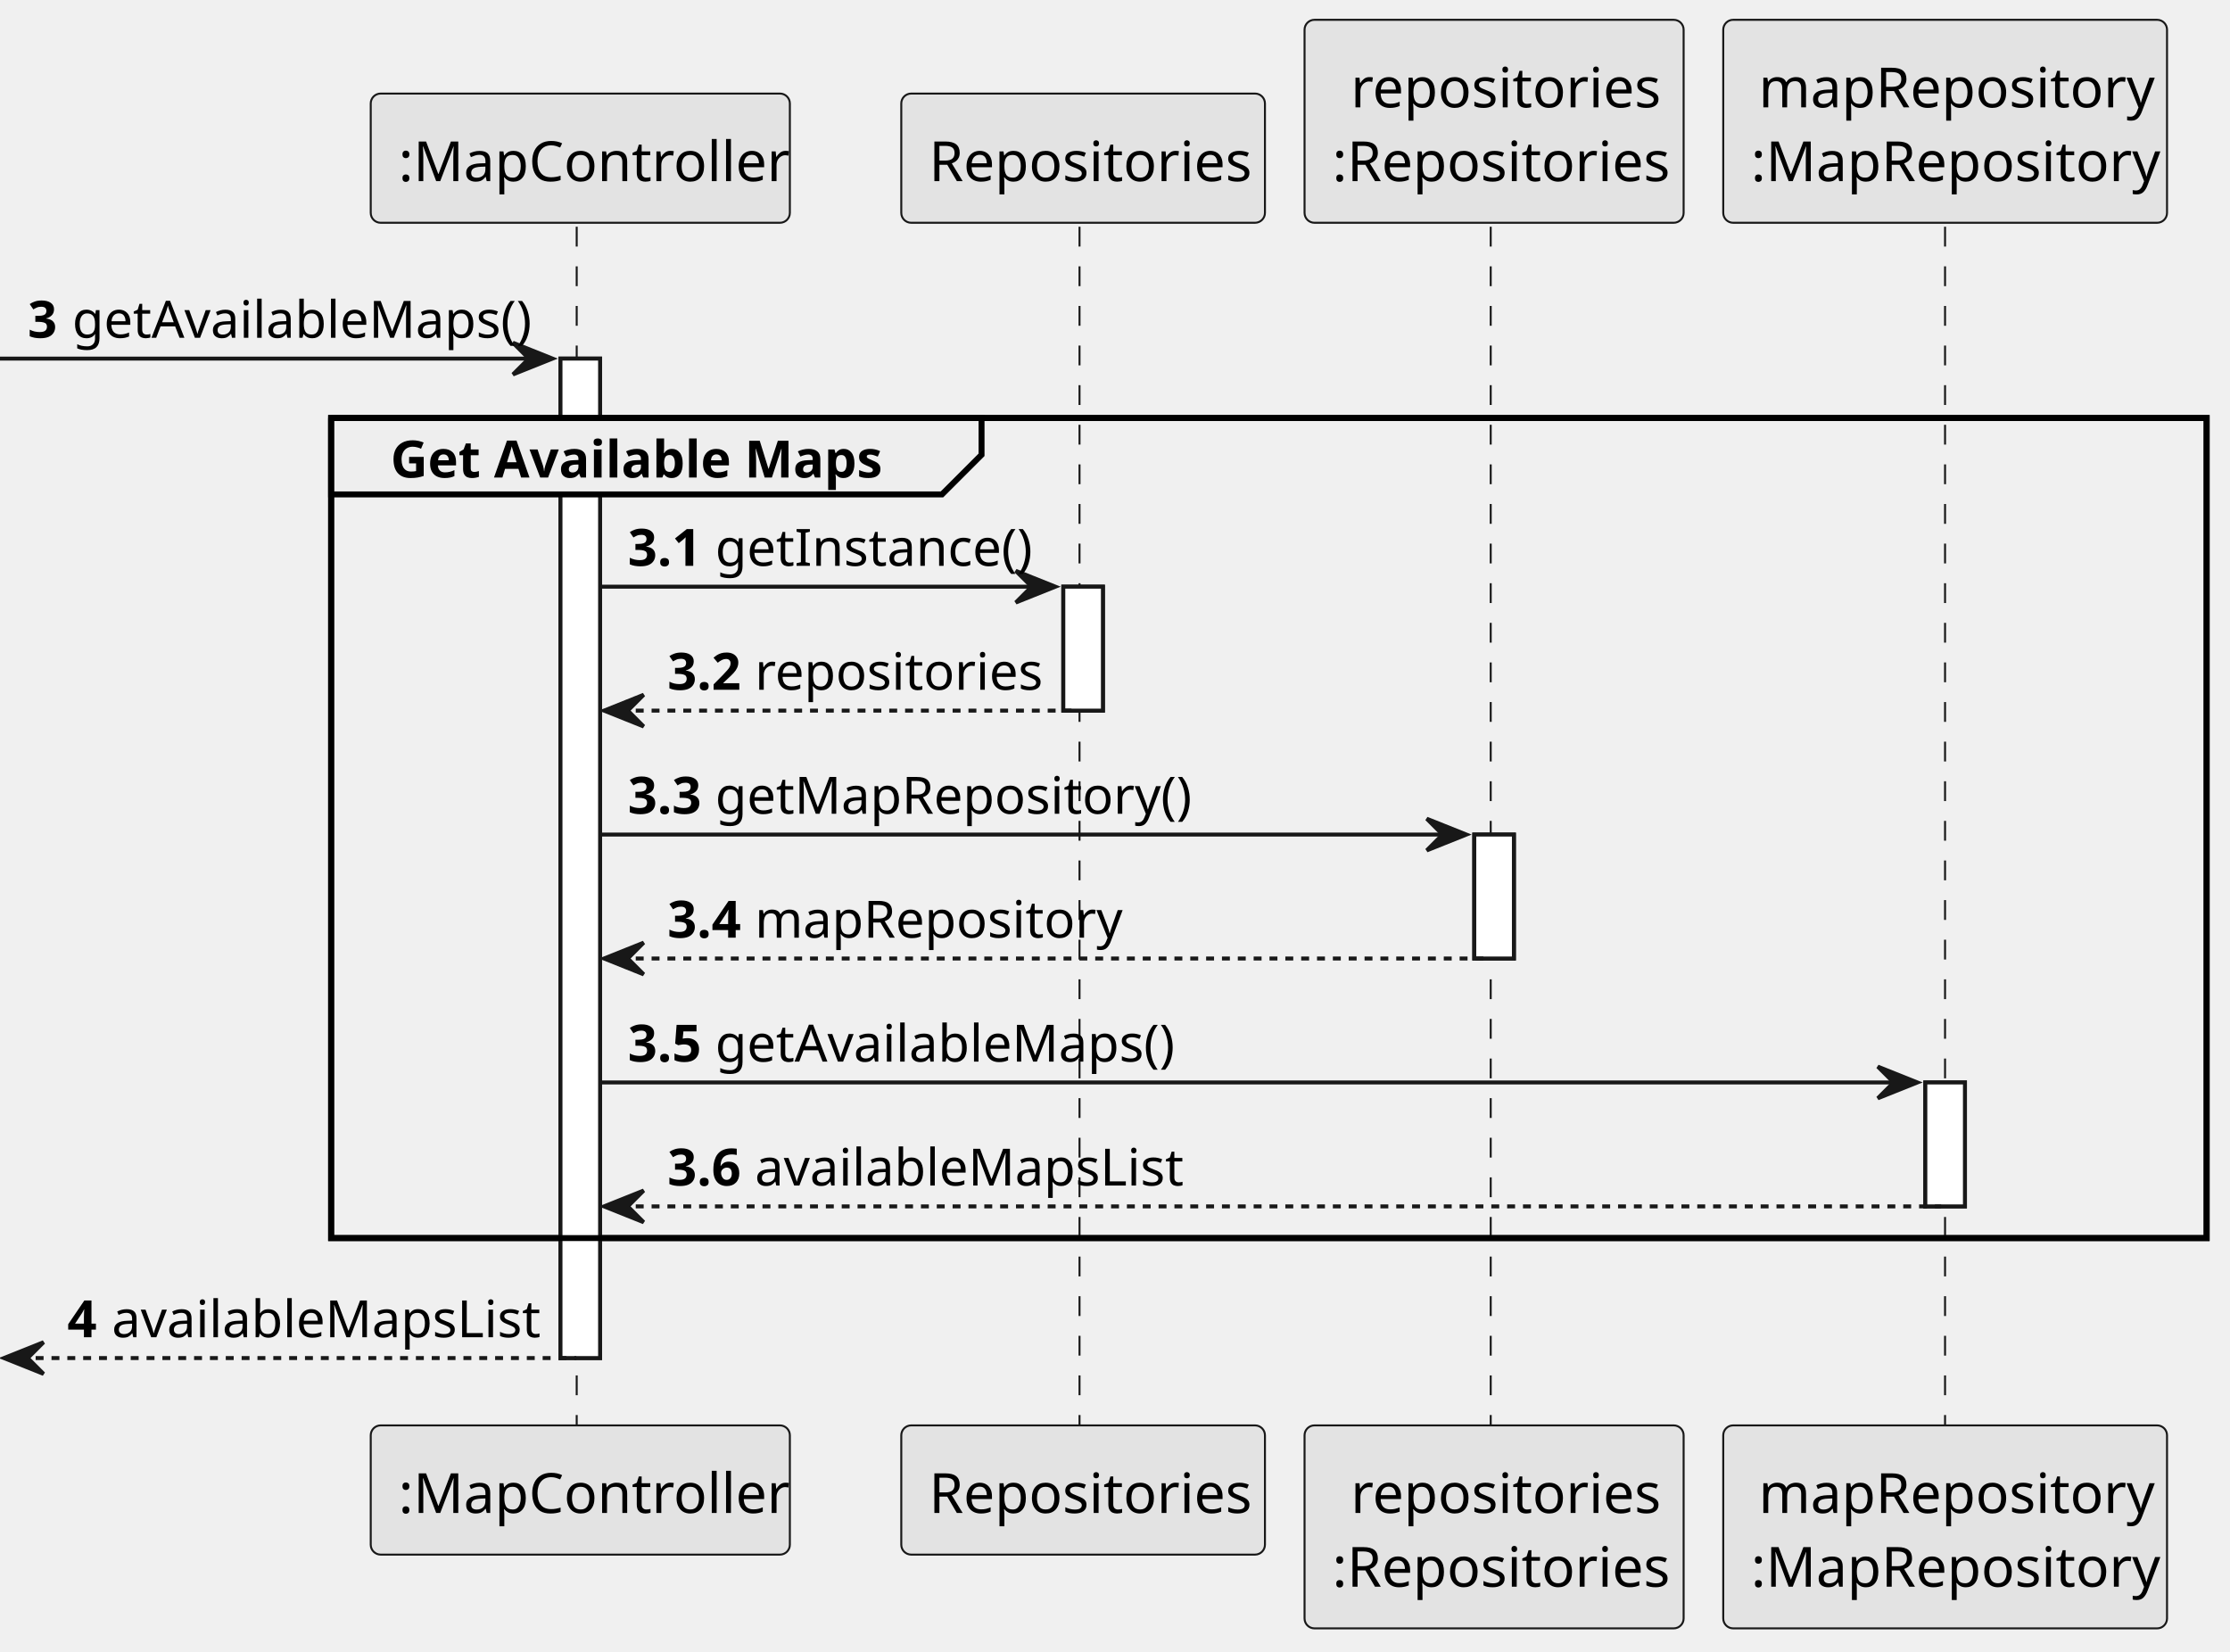
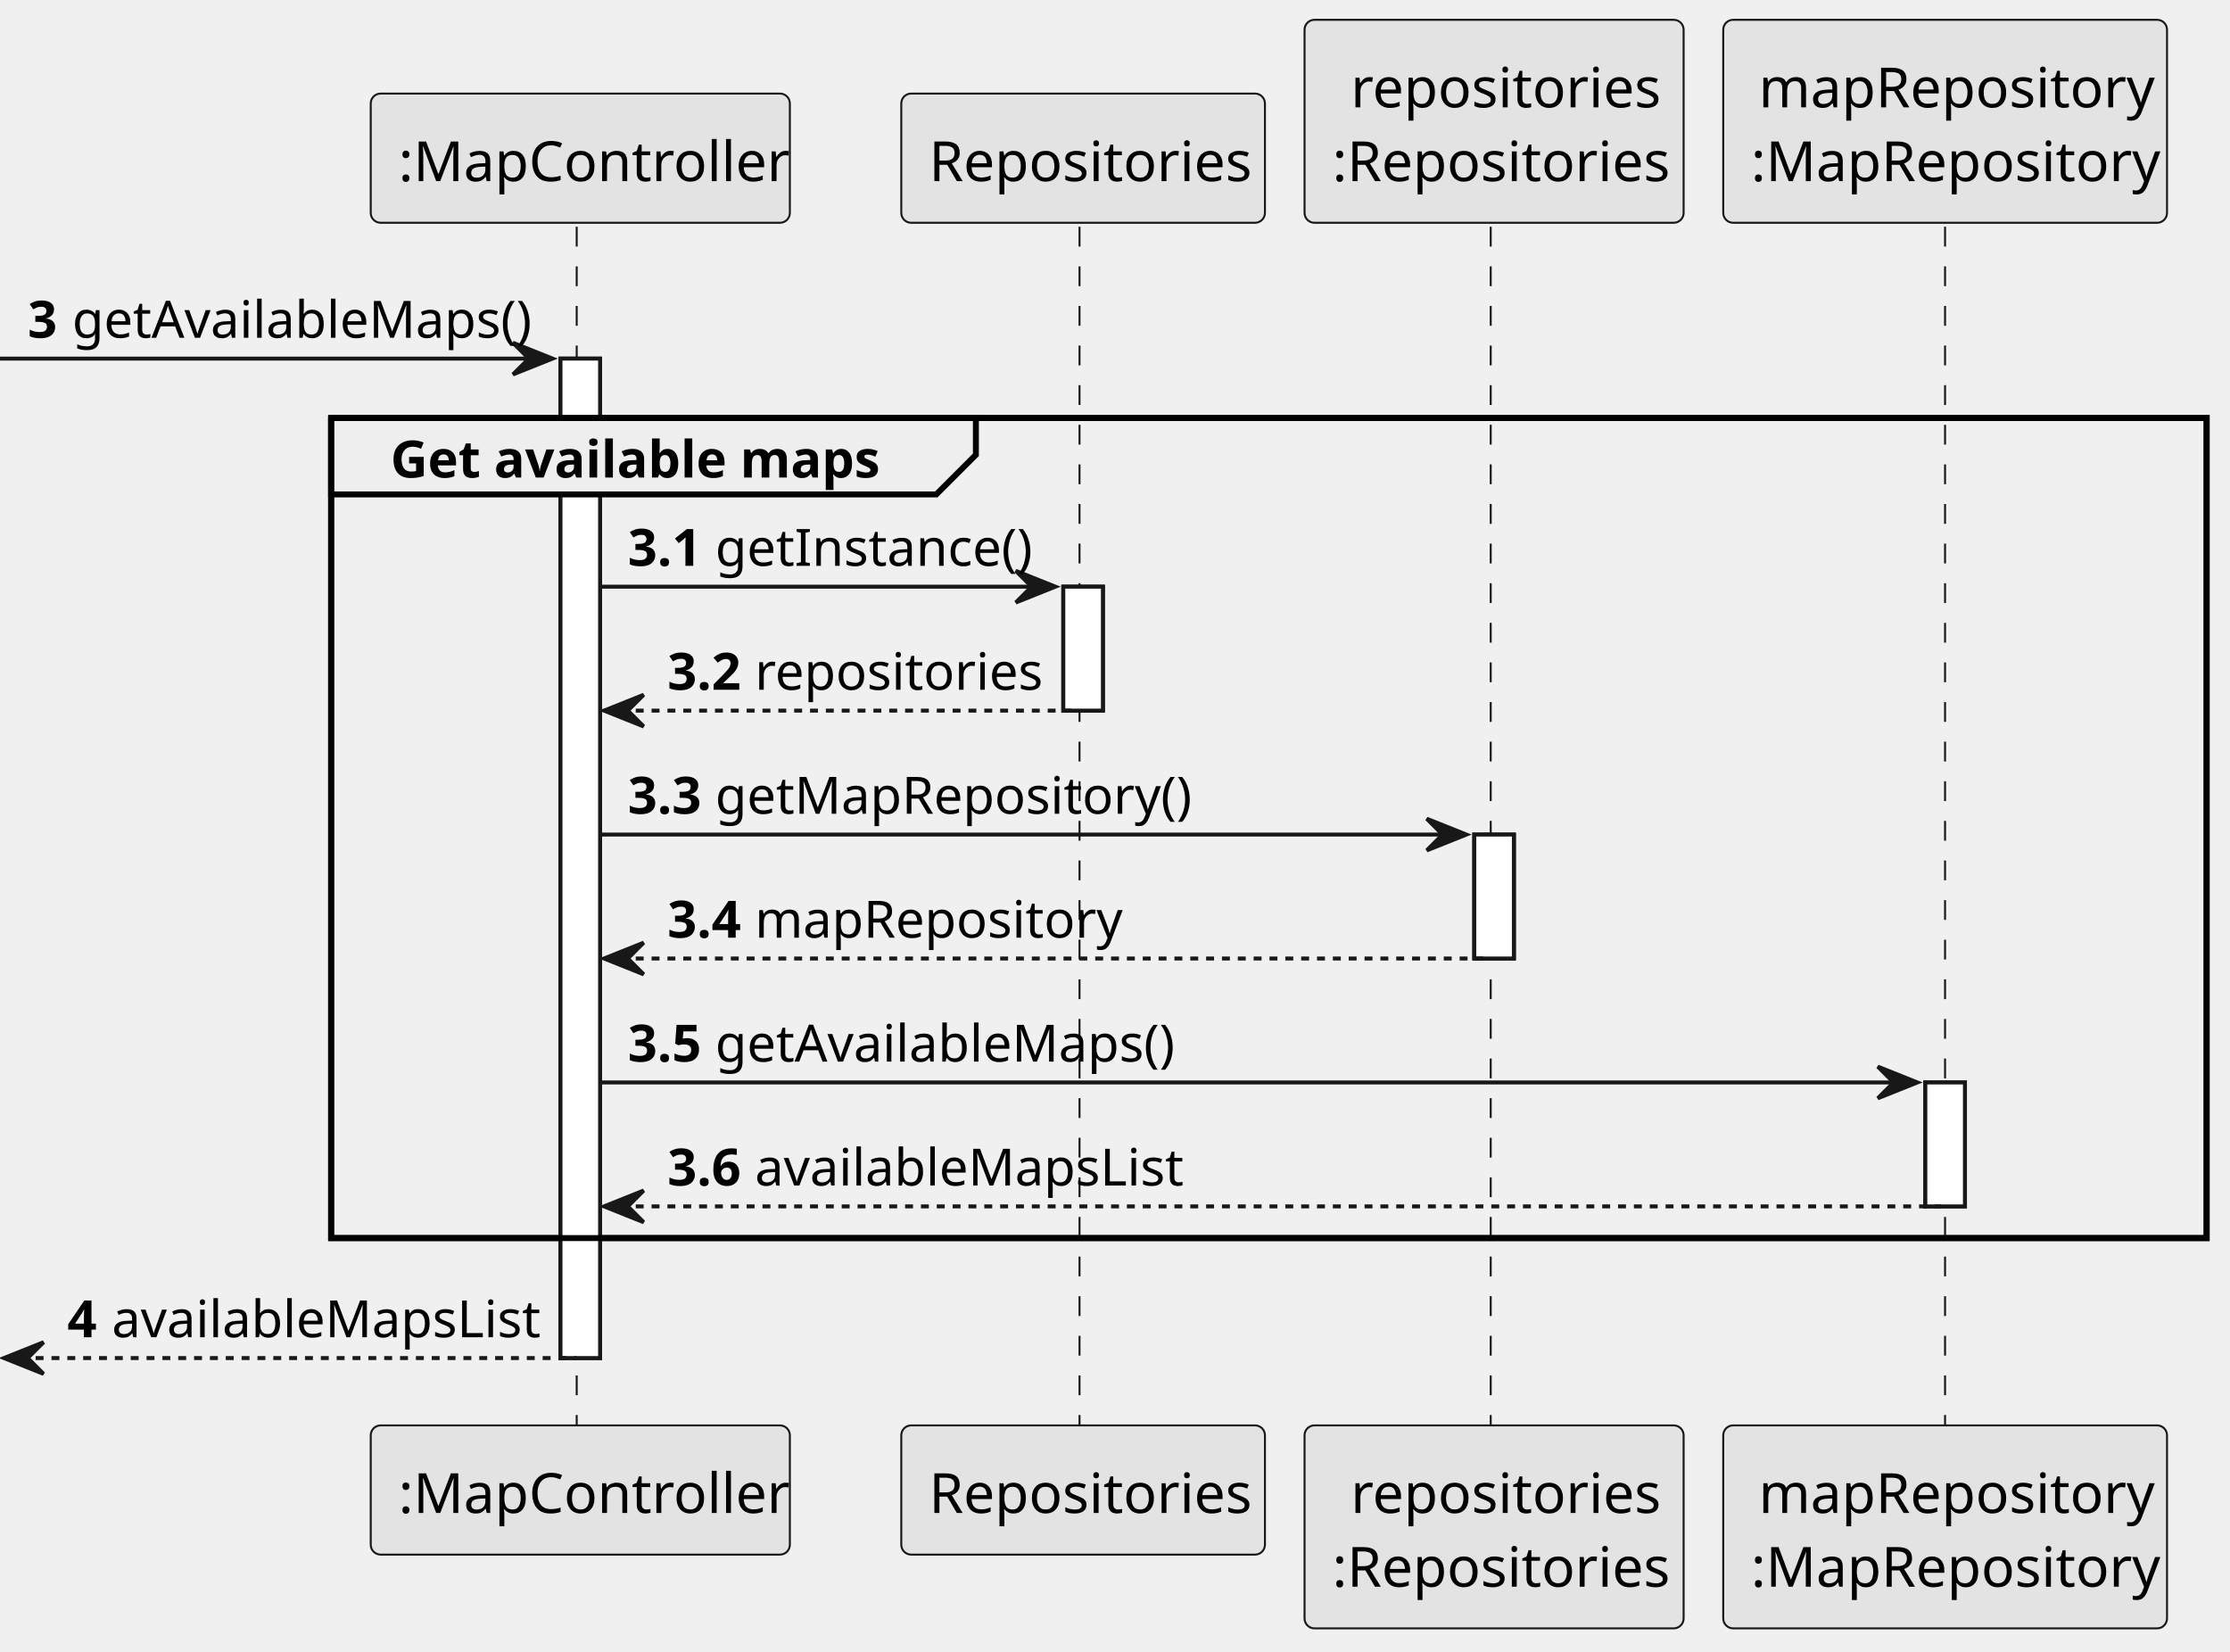
<svg xmlns="http://www.w3.org/2000/svg" contentStyleType="text/css" height="417px" preserveAspectRatio="none" style="width:563px;height:417px;background:#FFFFFF;" version="1.1" viewBox="0 0 563 417" width="563px" zoomAndPan="magnify">
  <defs />
  <g>
    <rect fill="#FFFFFF" height="252.328" style="stroke:#181818;stroke-width:1.0;" width="10" x="141.504" y="90.533" />
    <rect fill="#FFFFFF" height="31.291" style="stroke:#181818;stroke-width:1.0;" width="10" x="268.45" y="148.115" />
    <rect fill="#FFFFFF" height="31.291" style="stroke:#181818;stroke-width:1.0;" width="10" x="372.208" y="210.697" />
    <rect fill="#FFFFFF" height="31.291" style="stroke:#181818;stroke-width:1.0;" width="10" x="486.08" y="273.279" />
    <rect fill="none" height="207.037" style="stroke:#000000;stroke-width:1.5;" width="473.503" x="83.598" y="105.533" />
    <line style="stroke:#181818;stroke-width:0.5;stroke-dasharray:5.0,5.0;" x1="145.598" x2="145.598" y1="57.242" y2="360.861" />
    <line style="stroke:#181818;stroke-width:0.5;stroke-dasharray:5.0,5.0;" x1="272.543" x2="272.543" y1="57.242" y2="360.861" />
    <line style="stroke:#181818;stroke-width:0.5;stroke-dasharray:5.0,5.0;" x1="376.356" x2="376.356" y1="57.242" y2="360.861" />
    <line style="stroke:#181818;stroke-width:0.5;stroke-dasharray:5.0,5.0;" x1="491.06" x2="491.06" y1="57.242" y2="360.861" />
    <rect fill="#E3E3E3" height="32.621" rx="2.5" ry="2.5" style="stroke:#181818;stroke-width:0.5;" width="105.814" x="93.598" y="23.621" />
    <text fill="#000000" font-family="sans-serif" font-size="14" lengthAdjust="spacing" textLength="91.814" x="100.598" y="45.728">:MapController</text>
    <rect fill="#E3E3E3" height="32.621" rx="2.5" ry="2.5" style="stroke:#181818;stroke-width:0.5;" width="105.814" x="93.598" y="359.861" />
    <text fill="#000000" font-family="sans-serif" font-size="14" lengthAdjust="spacing" textLength="91.814" x="100.598" y="381.969">:MapController</text>
    <rect fill="#E3E3E3" height="32.621" rx="2.5" ry="2.5" style="stroke:#181818;stroke-width:0.5;" width="91.814" x="227.543" y="23.621" />
    <text fill="#000000" font-family="sans-serif" font-size="14" lengthAdjust="spacing" textLength="77.814" x="234.543" y="45.728">Repositories</text>
    <rect fill="#E3E3E3" height="32.621" rx="2.5" ry="2.5" style="stroke:#181818;stroke-width:0.5;" width="91.814" x="227.543" y="359.861" />
    <text fill="#000000" font-family="sans-serif" font-size="14" lengthAdjust="spacing" textLength="77.814" x="234.543" y="381.969">Repositories</text>
    <rect fill="#E3E3E3" height="51.242" rx="2.5" ry="2.5" style="stroke:#181818;stroke-width:0.5;" width="95.703" x="329.356" y="5" />
    <text fill="#000000" font-family="sans-serif" font-size="14" lengthAdjust="spacing" textLength="72.365" x="341.025" y="27.107">repositories</text>
    <text fill="#000000" font-family="sans-serif" font-size="14" lengthAdjust="spacing" textLength="81.703" x="336.356" y="45.728">:Repositories</text>
    <rect fill="#E3E3E3" height="51.242" rx="2.5" ry="2.5" style="stroke:#181818;stroke-width:0.5;" width="95.703" x="329.356" y="359.861" />
    <text fill="#000000" font-family="sans-serif" font-size="14" lengthAdjust="spacing" textLength="72.365" x="341.025" y="381.969">repositories</text>
    <text fill="#000000" font-family="sans-serif" font-size="14" lengthAdjust="spacing" textLength="81.703" x="336.356" y="400.59">:Repositories</text>
    <rect fill="#E3E3E3" height="51.242" rx="2.5" ry="2.5" style="stroke:#181818;stroke-width:0.5;" width="112.041" x="435.06" y="5" />
    <text fill="#000000" font-family="sans-serif" font-size="14" lengthAdjust="spacing" textLength="94.151" x="444.004" y="27.107">mapRepository</text>
    <text fill="#000000" font-family="sans-serif" font-size="14" lengthAdjust="spacing" textLength="98.041" x="442.06" y="45.728">:MapRepository</text>
    <rect fill="#E3E3E3" height="51.242" rx="2.5" ry="2.5" style="stroke:#181818;stroke-width:0.5;" width="112.041" x="435.06" y="359.861" />
    <text fill="#000000" font-family="sans-serif" font-size="14" lengthAdjust="spacing" textLength="94.151" x="444.004" y="381.969">mapRepository</text>
    <text fill="#000000" font-family="sans-serif" font-size="14" lengthAdjust="spacing" textLength="98.041" x="442.06" y="400.59">:MapRepository</text>
    <rect fill="#FFFFFF" height="252.328" style="stroke:#181818;stroke-width:1.0;" width="10" x="141.504" y="90.533" />
    <rect fill="#FFFFFF" height="31.291" style="stroke:#181818;stroke-width:1.0;" width="10" x="268.45" y="148.115" />
    <rect fill="#FFFFFF" height="31.291" style="stroke:#181818;stroke-width:1.0;" width="10" x="372.208" y="210.697" />
    <rect fill="#FFFFFF" height="31.291" style="stroke:#181818;stroke-width:1.0;" width="10" x="486.08" y="273.279" />
    <polygon fill="#181818" points="129.504,86.533,139.504,90.533,129.504,94.533,133.504,90.533" style="stroke:#181818;stroke-width:1.0;" />
    <line style="stroke:#181818;stroke-width:1.0;" x1="0" x2="135.504" y1="90.533" y2="90.533" />
    <text fill="#000000" font-family="sans-serif" font-size="13" font-weight="bold" lengthAdjust="spacing" textLength="7.23" x="7" y="85.27">3</text>
    <text fill="#000000" font-family="sans-serif" font-size="13" lengthAdjust="spacing" textLength="111.274" x="18.23" y="85.27">getAvailableMaps()</text>
-     <path d="M83.598,105.533 L247.807,105.533 L247.807,114.824 L237.807,124.824 L83.598,124.824 L83.598,105.533 " fill="#EEEEEE" style="stroke:#000000;stroke-width:1.5;" />
+     <path d="M83.598,105.533 L246.378,105.533 L246.378,114.824 L236.378,124.824 L83.598,124.824 L83.598,105.533 " fill="#EEEEEE" style="stroke:#000000;stroke-width:1.5;" />
    <rect fill="none" height="207.037" style="stroke:#000000;stroke-width:1.5;" width="473.503" x="83.598" y="105.533" />
-     <text fill="#000000" font-family="sans-serif" font-size="13" font-weight="bold" lengthAdjust="spacing" textLength="119.209" x="98.598" y="120.561">Get Available Maps</text>
+     <text fill="#000000" font-family="sans-serif" font-size="13" font-weight="bold" lengthAdjust="spacing" textLength="117.781" x="98.598" y="120.561">Get available maps</text>
    <polygon fill="#181818" points="256.45,144.115,266.45,148.115,256.45,152.115,260.45,148.115" style="stroke:#181818;stroke-width:1.0;" />
    <line style="stroke:#181818;stroke-width:1.0;" x1="151.504" x2="262.45" y1="148.115" y2="148.115" />
    <text fill="#000000" font-family="sans-serif" font-size="13" font-weight="bold" lengthAdjust="spacing" textLength="18.072" x="158.504" y="142.852">3.1</text>
    <text fill="#000000" font-family="sans-serif" font-size="13" lengthAdjust="spacing" textLength="75.874" x="180.576" y="142.852">getInstance()</text>
    <polygon fill="#181818" points="162.504,175.406,152.504,179.406,162.504,183.406,158.504,179.406" style="stroke:#181818;stroke-width:1.0;" />
    <line style="stroke:#181818;stroke-width:1.0;stroke-dasharray:2.0,2.0;" x1="156.504" x2="272.45" y1="179.406" y2="179.406" />
    <text fill="#000000" font-family="sans-serif" font-size="13" font-weight="bold" lengthAdjust="spacing" textLength="18.072" x="168.504" y="174.144">3.2</text>
    <text fill="#000000" font-family="sans-serif" font-size="13" lengthAdjust="spacing" textLength="67.196" x="190.576" y="174.144">repositories</text>
    <polygon fill="#181818" points="360.208,206.697,370.208,210.697,360.208,214.697,364.208,210.697" style="stroke:#181818;stroke-width:1.0;" />
    <line style="stroke:#181818;stroke-width:1.0;" x1="151.504" x2="366.208" y1="210.697" y2="210.697" />
    <text fill="#000000" font-family="sans-serif" font-size="13" font-weight="bold" lengthAdjust="spacing" textLength="18.072" x="158.504" y="205.435">3.3</text>
    <text fill="#000000" font-family="sans-serif" font-size="13" lengthAdjust="spacing" textLength="114.156" x="180.576" y="205.435">getMapRepository()</text>
    <polygon fill="#181818" points="162.504,237.988,152.504,241.988,162.504,245.988,158.504,241.988" style="stroke:#181818;stroke-width:1.0;" />
    <line style="stroke:#181818;stroke-width:1.0;stroke-dasharray:2.0,2.0;" x1="156.504" x2="376.208" y1="241.988" y2="241.988" />
    <text fill="#000000" font-family="sans-serif" font-size="13" font-weight="bold" lengthAdjust="spacing" textLength="18.072" x="168.504" y="236.726">3.4</text>
    <text fill="#000000" font-family="sans-serif" font-size="13" lengthAdjust="spacing" textLength="87.426" x="190.576" y="236.726">mapRepository</text>
    <polygon fill="#181818" points="474.08,269.279,484.08,273.279,474.08,277.279,478.08,273.279" style="stroke:#181818;stroke-width:1.0;" />
    <line style="stroke:#181818;stroke-width:1.0;" x1="151.504" x2="480.08" y1="273.279" y2="273.279" />
    <text fill="#000000" font-family="sans-serif" font-size="13" font-weight="bold" lengthAdjust="spacing" textLength="18.072" x="158.504" y="268.017">3.5</text>
    <text fill="#000000" font-family="sans-serif" font-size="13" lengthAdjust="spacing" textLength="111.274" x="180.576" y="268.017">getAvailableMaps()</text>
    <polygon fill="#181818" points="162.504,300.57,152.504,304.57,162.504,308.57,158.504,304.57" style="stroke:#181818;stroke-width:1.0;" />
    <line style="stroke:#181818;stroke-width:1.0;stroke-dasharray:2.0,2.0;" x1="156.504" x2="490.08" y1="304.57" y2="304.57" />
    <text fill="#000000" font-family="sans-serif" font-size="13" font-weight="bold" lengthAdjust="spacing" textLength="18.072" x="168.504" y="299.308">3.6</text>
    <text fill="#000000" font-family="sans-serif" font-size="13" lengthAdjust="spacing" textLength="103.334" x="190.576" y="299.308">availableMapsList</text>
    <polygon fill="#181818" points="11,338.861,1,342.861,11,346.861,7,342.861" style="stroke:#181818;stroke-width:1.0;" />
    <line style="stroke:#181818;stroke-width:1.0;stroke-dasharray:2.0,2.0;" x1="5" x2="145.504" y1="342.861" y2="342.861" />
    <text fill="#000000" font-family="sans-serif" font-size="13" font-weight="bold" lengthAdjust="spacing" textLength="7.23" x="17" y="337.599">4</text>
    <text fill="#000000" font-family="sans-serif" font-size="13" lengthAdjust="spacing" textLength="103.334" x="28.23" y="337.599">availableMapsList</text>
  </g>
</svg>
